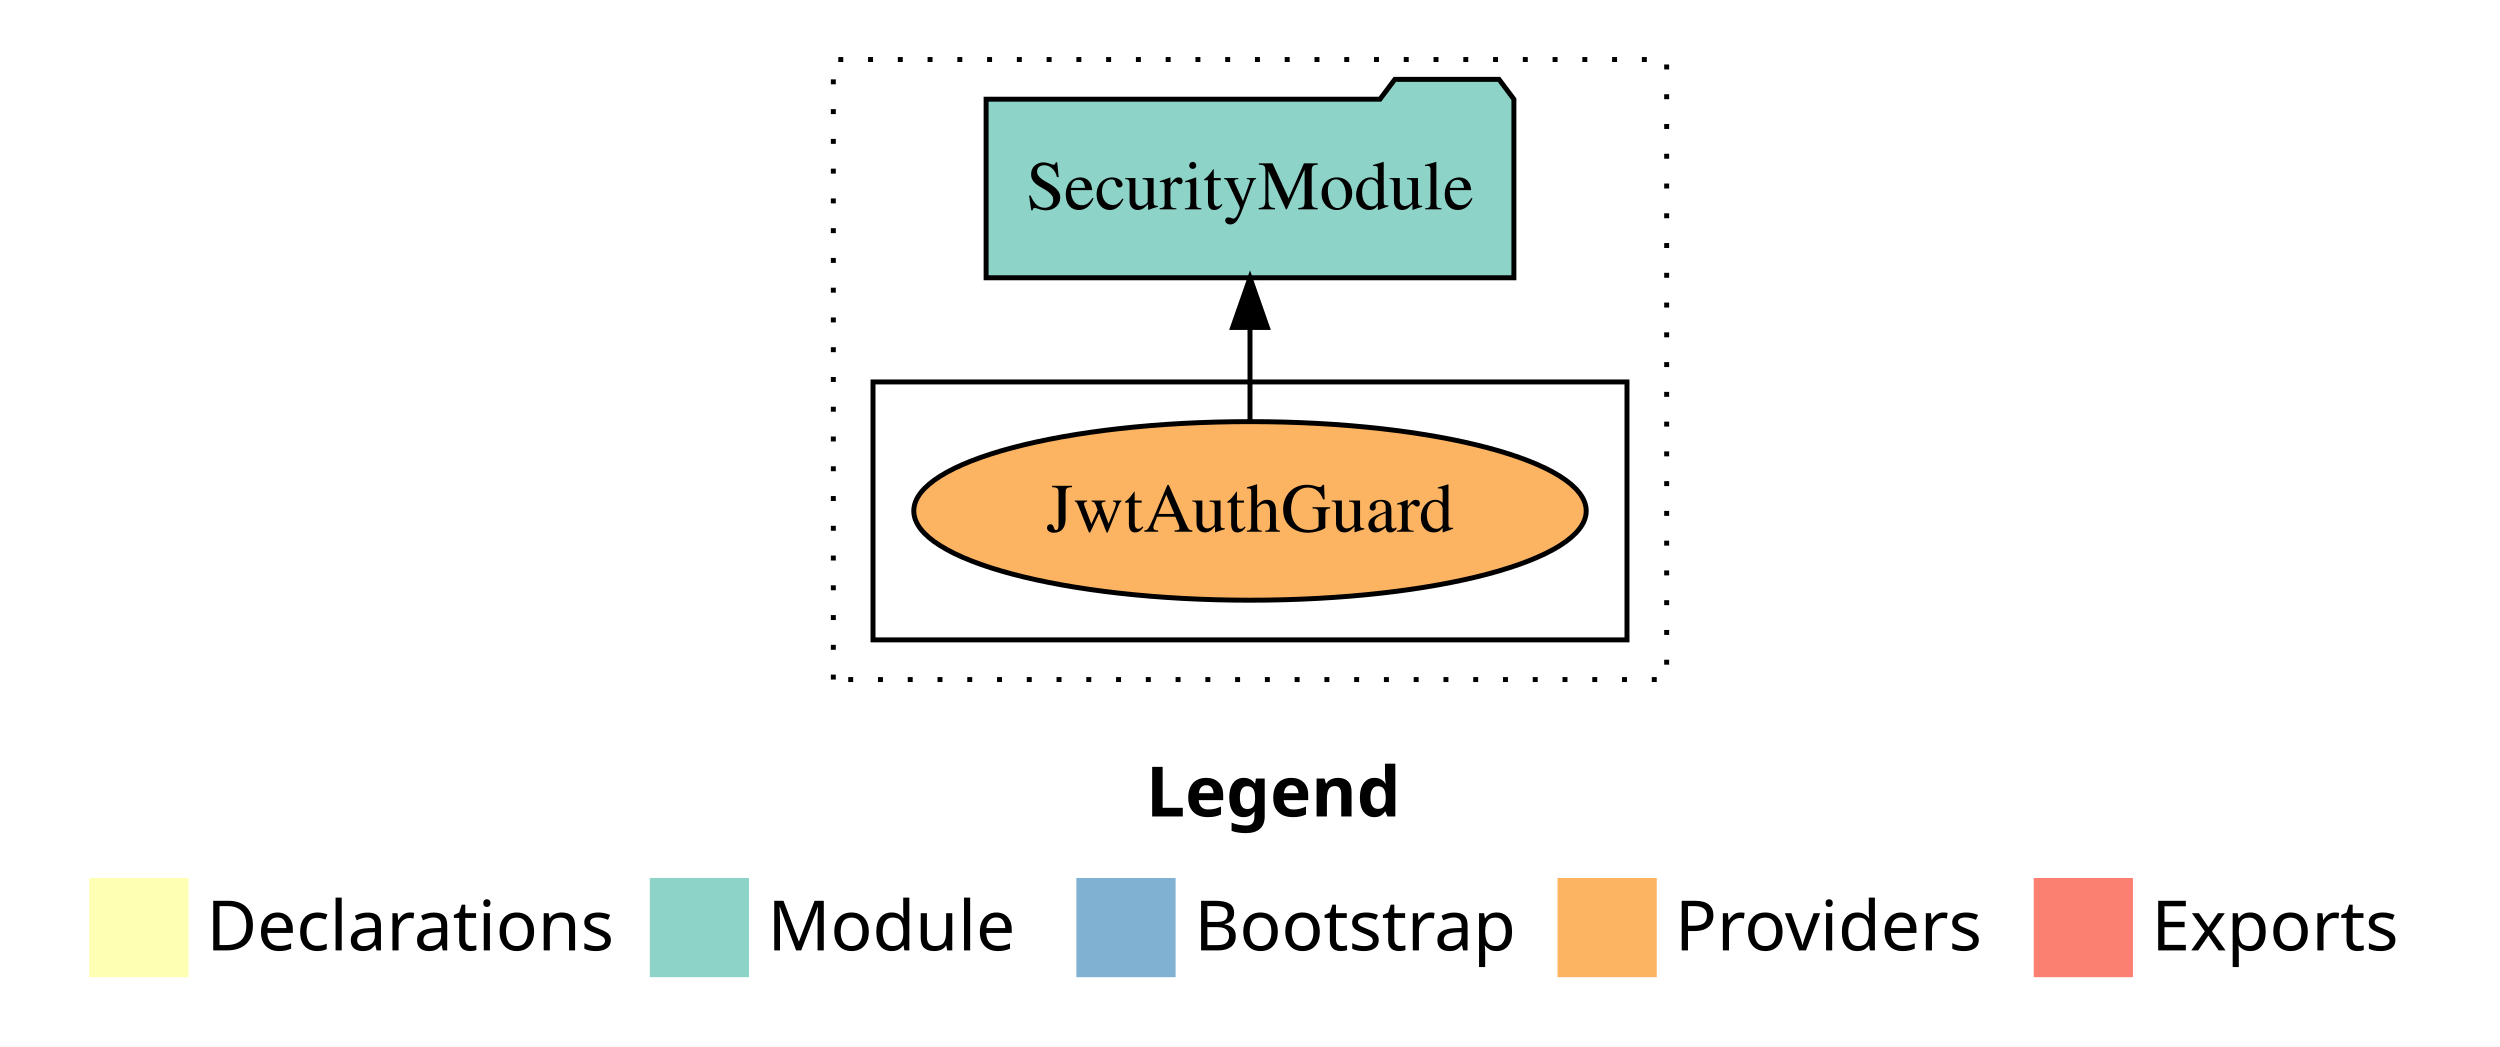
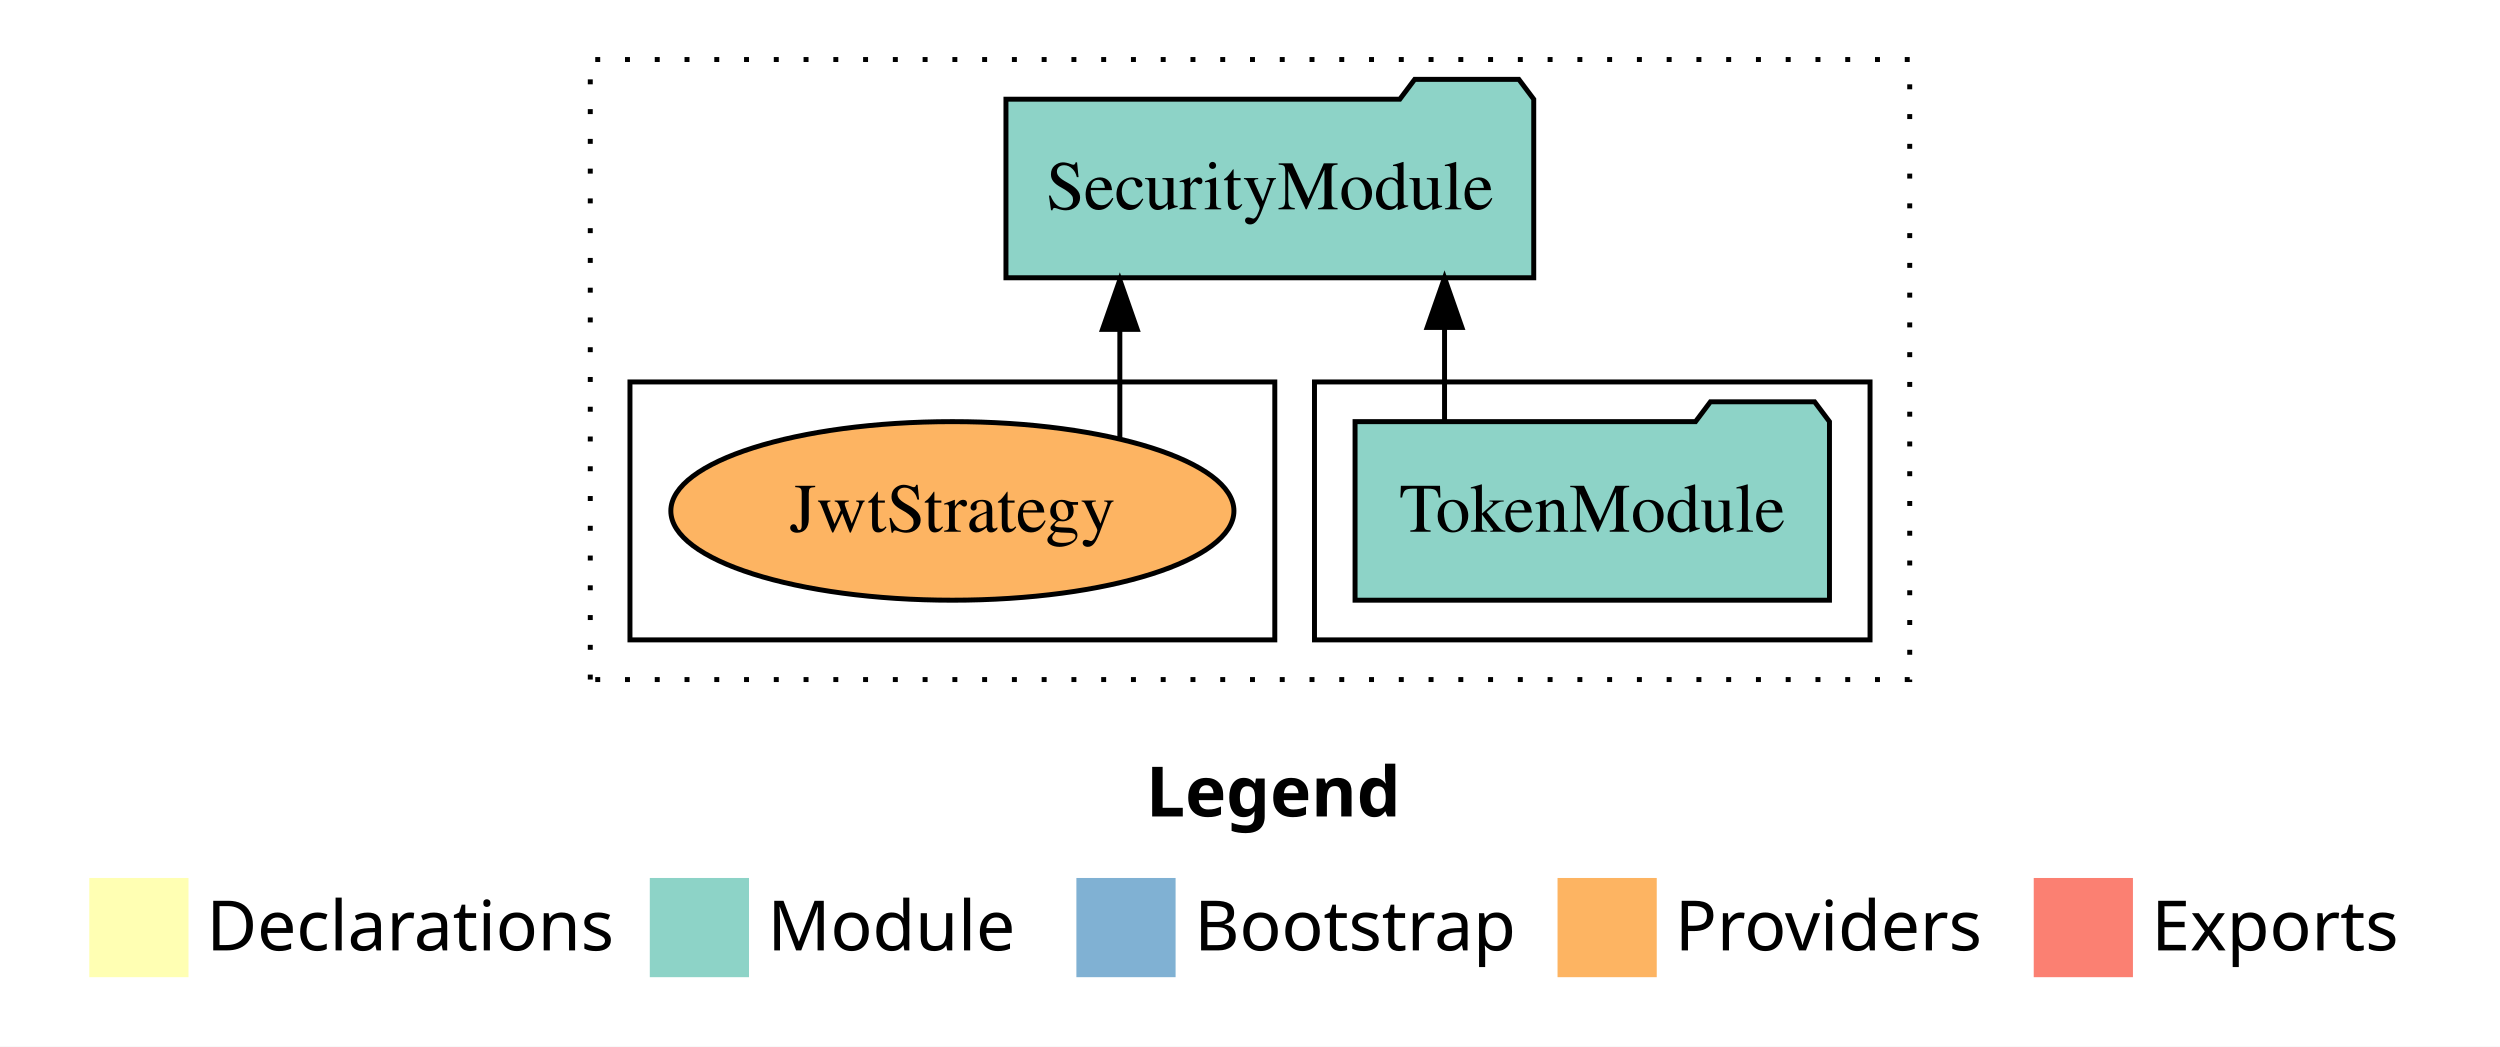
<svg xmlns="http://www.w3.org/2000/svg" width="504pt" height="211pt" viewBox="0.00 0.00 504.00 211.00">
  <g id="graph0" class="graph" transform="scale(1 1) rotate(0) translate(4 207)">
    <polygon fill="white" stroke="transparent" points="-4,4 -4,-207 500,-207 500,4 -4,4" />
    <text text-anchor="start" x="227.01" y="-42.4" font-family="Times-12" font-weight="bold" font-size="14.00">Legend</text>
    <polygon fill="#ffffb3" stroke="transparent" points="14,-10 14,-30 34,-30 34,-10 14,-10" />
    <text text-anchor="start" x="37.63" y="-15.4" font-family="Times-12" font-size="14.00">  Declarations</text>
    <polygon fill="#8dd3c7" stroke="transparent" points="127,-10 127,-30 147,-30 147,-10 127,-10" />
    <text text-anchor="start" x="150.73" y="-15.4" font-family="Times-12" font-size="14.00">  Module</text>
    <polygon fill="#80b1d3" stroke="transparent" points="213,-10 213,-30 233,-30 233,-10 213,-10" />
    <text text-anchor="start" x="236.78" y="-15.4" font-family="Times-12" font-size="14.00">  Bootstrap</text>
    <polygon fill="#fdb462" stroke="transparent" points="310,-10 310,-30 330,-30 330,-10 310,-10" />
    <text text-anchor="start" x="333.67" y="-15.4" font-family="Times-12" font-size="14.00">  Providers</text>
    <polygon fill="#fb8072" stroke="transparent" points="406,-10 406,-30 426,-30 426,-10 406,-10" />
    <text text-anchor="start" x="429.73" y="-15.4" font-family="Times-12" font-size="14.00">  Exports</text>
    <g id="clust1" class="cluster">
-       <polygon fill="none" stroke="black" stroke-dasharray="1,5" points="164,-70 164,-195 332,-195 332,-70 164,-70" />
+       <polygon fill="none" stroke="black" stroke-dasharray="1,5" points="115,-70 115,-195 381,-195 381,-70 115,-70" />
+     </g>
+     <g id="clust3" class="cluster">
+       <polygon fill="none" stroke="black" points="261,-78 261,-130 373,-130 373,-78 261,-78" />
    </g>
    <g id="clust6" class="cluster">
-       <polygon fill="none" stroke="black" points="172,-78 172,-130 324,-130 324,-78 172,-78" />
+       <polygon fill="none" stroke="black" points="123,-78 123,-130 253,-130 253,-78 123,-78" />
    </g>
    <g id="node1" class="node">
-       <ellipse fill="#fdb462" stroke="black" cx="248" cy="-104" rx="67.78" ry="18" />
-       <text text-anchor="middle" x="248" y="-99.8" font-family="Times,serif" font-size="14.00">JwtAuthGuard</text>
+       <polygon fill="#8dd3c7" stroke="black" points="364.82,-122 361.82,-126 340.82,-126 337.82,-122 269.18,-122 269.18,-86 364.82,-86 364.82,-122" />
+       <text text-anchor="middle" x="317" y="-99.8" font-family="Times,serif" font-size="14.00">TokenModule</text>
    </g>
    <g id="node2" class="node">
-       <polygon fill="#8dd3c7" stroke="black" points="301.2,-187 298.2,-191 277.2,-191 274.2,-187 194.8,-187 194.8,-151 301.2,-151 301.2,-187" />
-       <text text-anchor="middle" x="248" y="-164.8" font-family="Times,serif" font-size="14.00">SecurityModule</text>
+       <polygon fill="#8dd3c7" stroke="black" points="305.2,-187 302.2,-191 281.2,-191 278.2,-187 198.8,-187 198.8,-151 305.2,-151 305.2,-187" />
+       <text text-anchor="middle" x="252" y="-164.8" font-family="Times,serif" font-size="14.00">SecurityModule</text>
    </g>
    <g id="edge1" class="edge">
-       <path fill="none" stroke="black" d="M248,-122.11C248,-122.11 248,-140.99 248,-140.99" />
-       <polygon fill="black" stroke="black" points="244.5,-140.99 248,-150.99 251.5,-140.99 244.5,-140.99" />
+       <path fill="none" stroke="black" d="M287.22,-122.11C287.22,-122.11 287.22,-140.99 287.22,-140.99" />
+       <polygon fill="black" stroke="black" points="283.72,-140.99 287.22,-150.99 290.72,-140.99 283.72,-140.99" />
+     </g>
+     <g id="node3" class="node">
+       <ellipse fill="#fdb462" stroke="black" cx="188" cy="-104" rx="56.76" ry="18" />
+       <text text-anchor="middle" x="188" y="-99.8" font-family="Times,serif" font-size="14.00">JwtStrategy</text>
+     </g>
+     <g id="edge2" class="edge">
+       <path fill="none" stroke="black" d="M221.76,-118.75C221.76,-118.75 221.76,-140.59 221.76,-140.59" />
+       <polygon fill="black" stroke="black" points="218.26,-140.59 221.76,-150.59 225.26,-140.59 218.26,-140.59" />
    </g>
  </g>
</svg>
